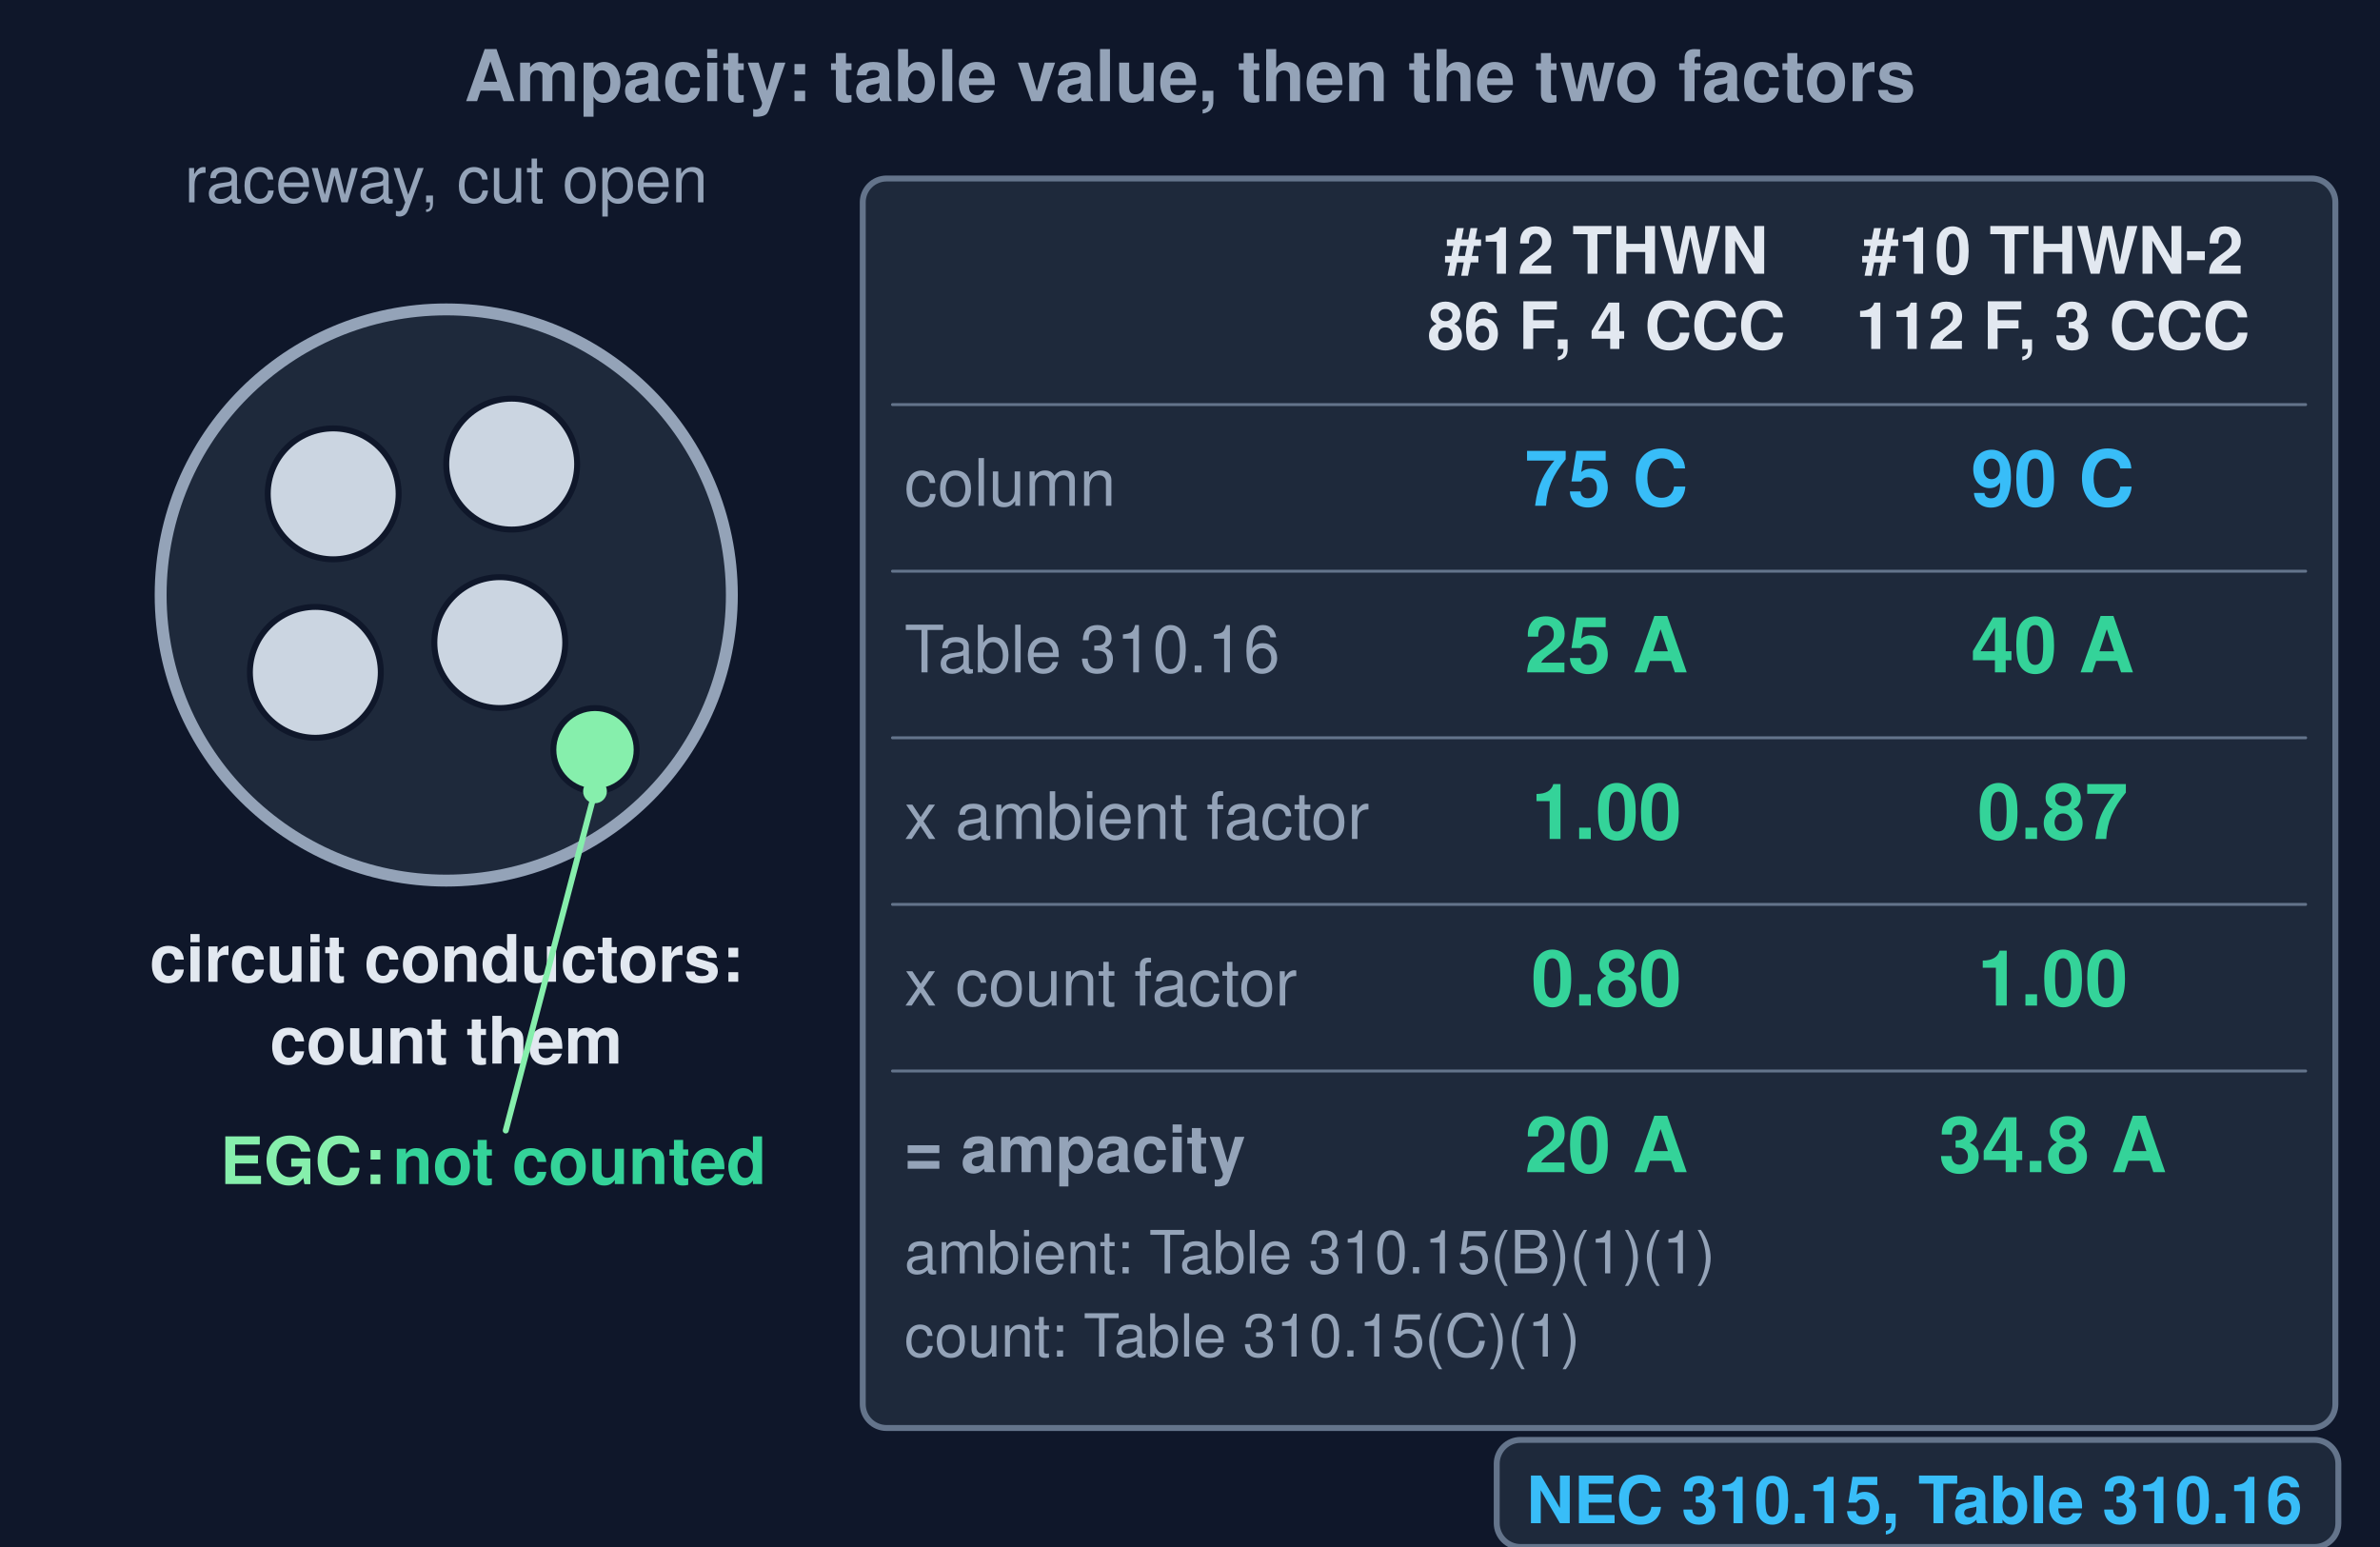
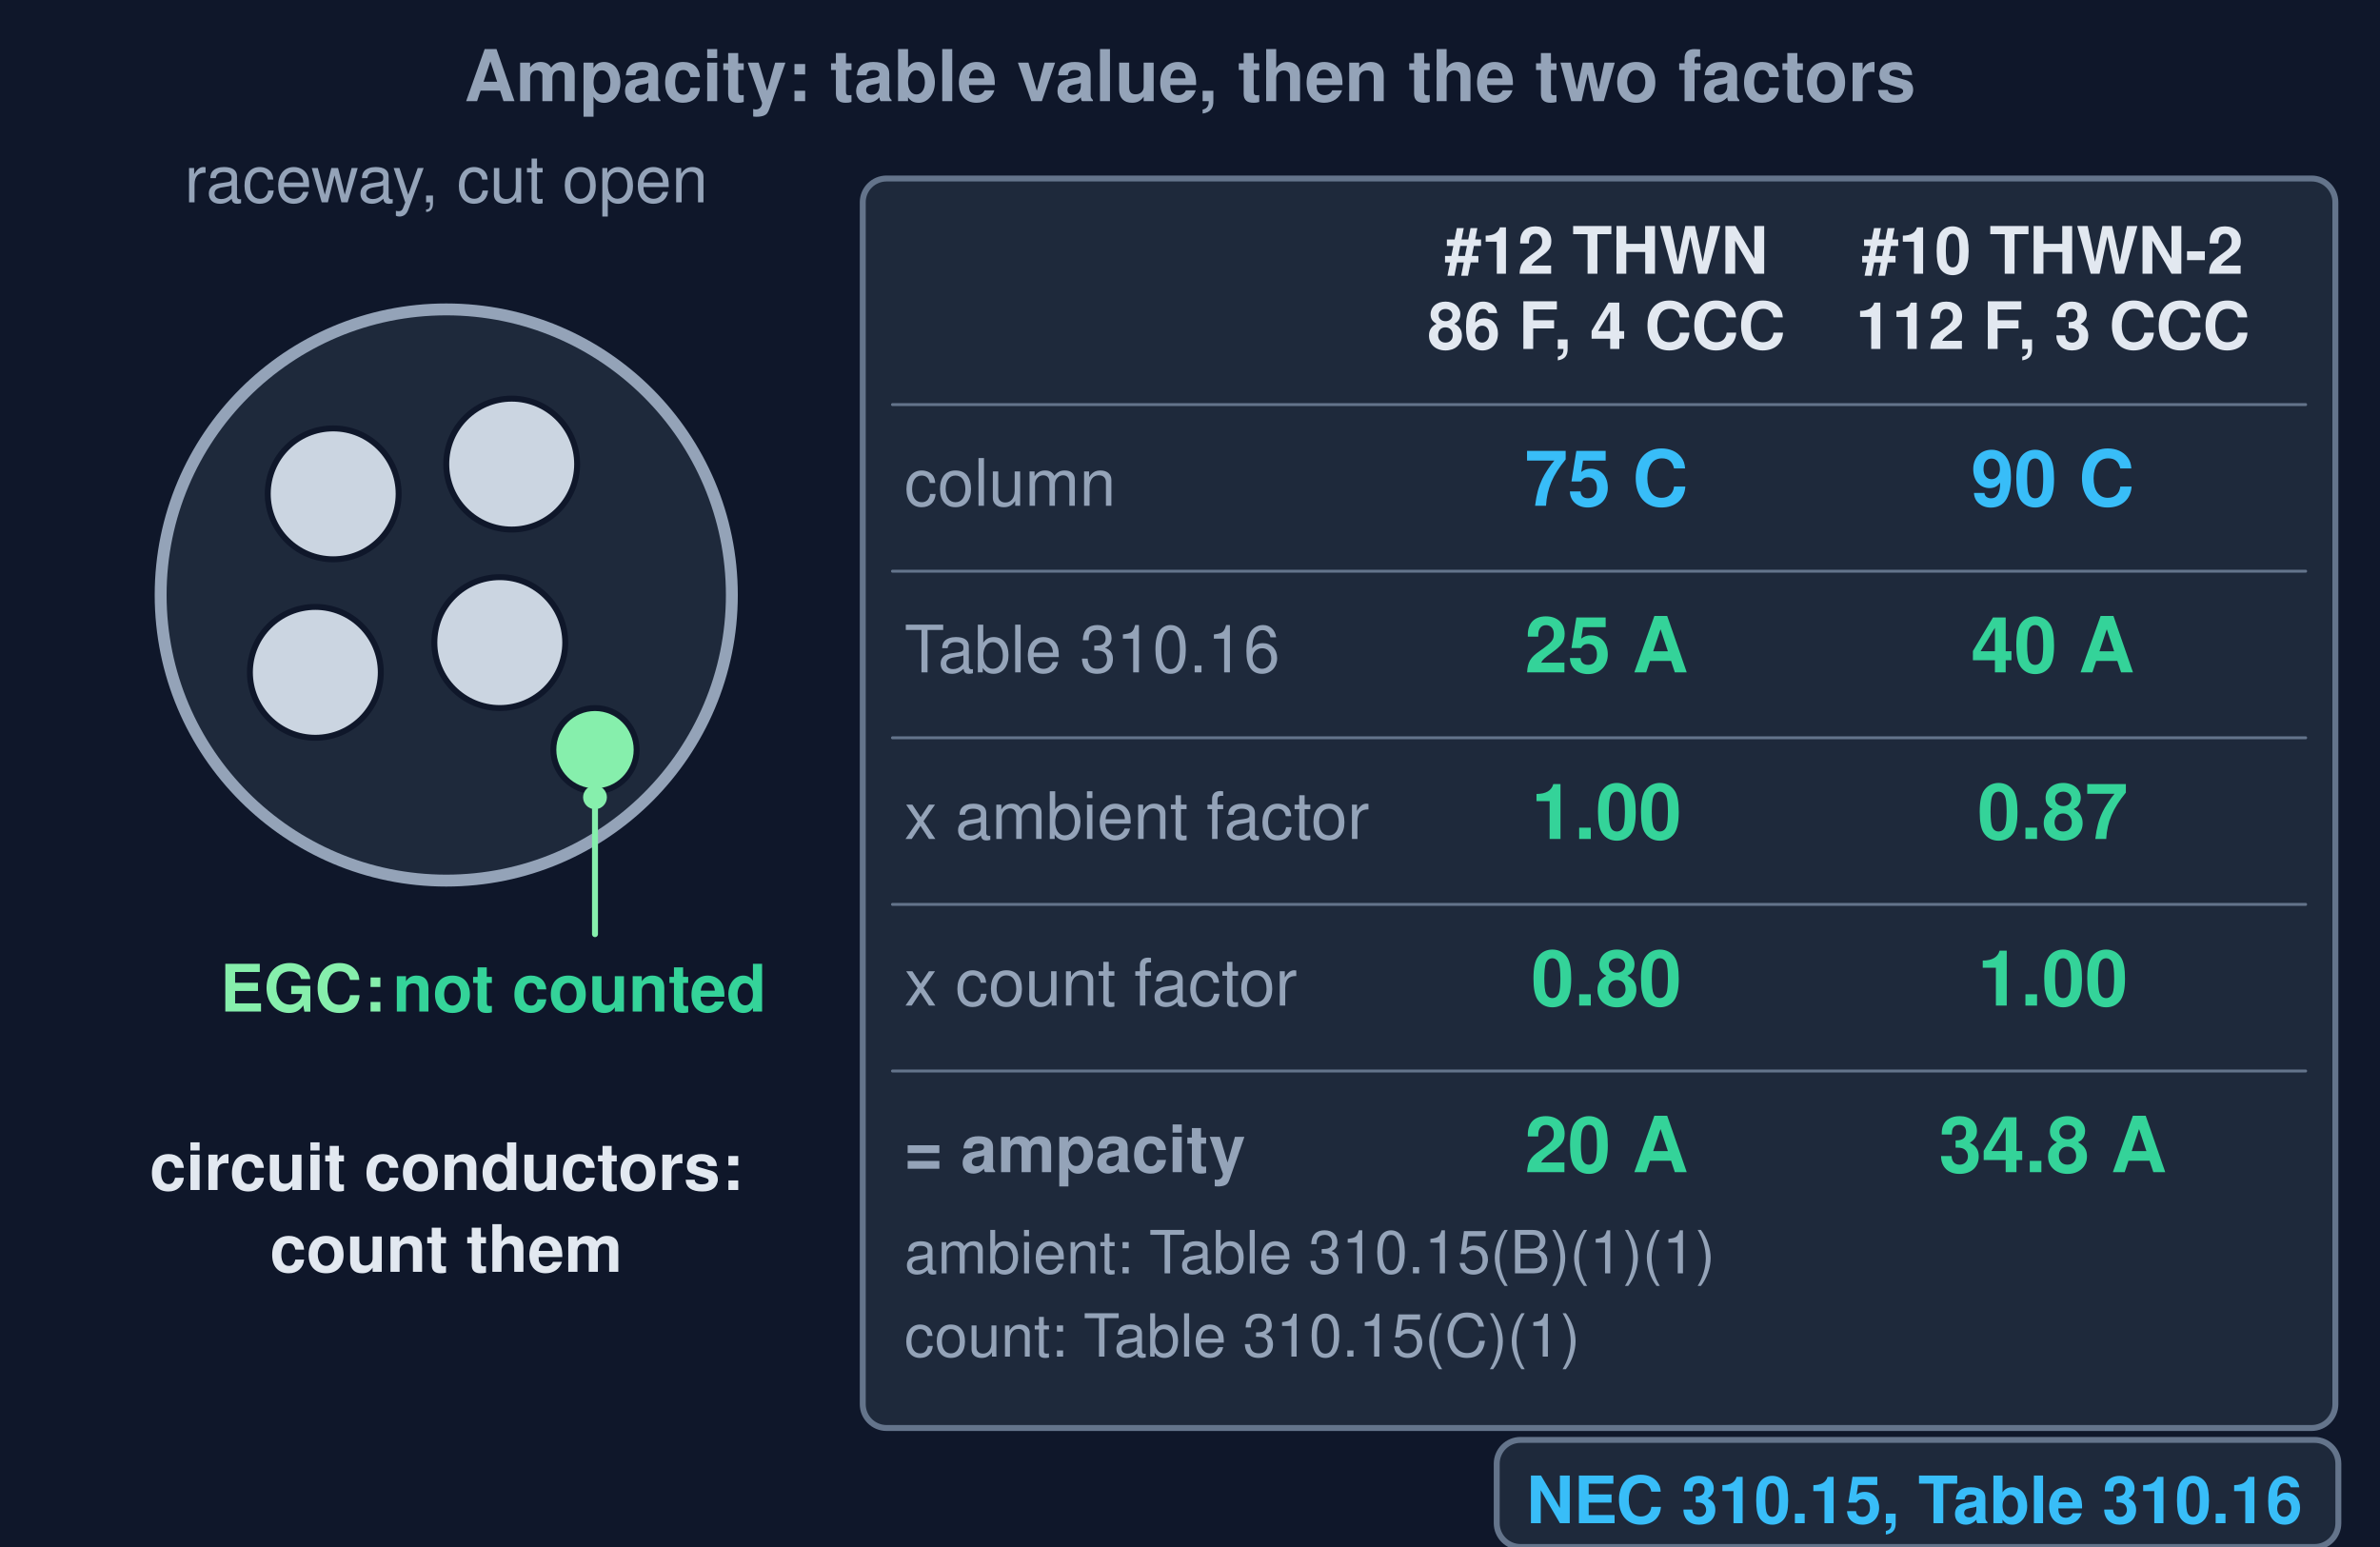
<svg xmlns="http://www.w3.org/2000/svg" width="800" height="520" viewBox="0 0 800 520">
  <rect x="0.0" y="0.0" width="800.0" height="520.0" rx="0" fill="#0f172a" fill-opacity="1.0" stroke="none" stroke-width="2" />
  <text x="400.0" y="34.0" font-family="Helvetica, Arial, sans-serif" font-size="24" font-weight="bold" fill="#94a3b8" text-anchor="middle">Ampacity: table value, then the two factors</text>
  <circle cx="150.0" cy="200.0" r="96" fill="#1e293b" stroke="#94a3b8" stroke-width="4" />
  <circle cx="112.0" cy="166.0" r="22" fill="#cbd5e1" stroke="#0f172a" stroke-width="2" />
  <circle cx="172.0" cy="156.0" r="22" fill="#cbd5e1" stroke="#0f172a" stroke-width="2" />
  <circle cx="106.0" cy="226.0" r="22" fill="#cbd5e1" stroke="#0f172a" stroke-width="2" />
  <circle cx="168.0" cy="216.0" r="22" fill="#cbd5e1" stroke="#0f172a" stroke-width="2" />
  <circle cx="200.0" cy="252.0" r="14" fill="#86efac" stroke="#0f172a" stroke-width="2" />
  <text x="150.0" y="68.0" font-family="Helvetica, Arial, sans-serif" font-size="22" fill="#94a3b8" text-anchor="middle">raceway, cut open</text>
-   <text x="150.0" y="330.0" font-family="Helvetica, Arial, sans-serif" font-size="22" font-weight="bold" fill="#e2e8f0" text-anchor="middle">circuit conductors:</text>
-   <text x="150.0" y="357.5" font-family="Helvetica, Arial, sans-serif" font-size="22" font-weight="bold" fill="#e2e8f0" text-anchor="middle">count them</text>
-   <text x="74.0" y="398.0" font-family="Helvetica, Arial, sans-serif" font-size="22" font-weight="bold" fill="#86efac" text-anchor="start">EGC:</text>
-   <text x="132.0" y="398.0" font-family="Helvetica, Arial, sans-serif" font-size="22" font-weight="bold" fill="#34d399" text-anchor="start">not counted</text>
-   <line x1="170.0" y1="380.0" x2="200.0" y2="266.0" stroke="#86efac" stroke-width="2" stroke-linecap="round" stroke-opacity="1.0" />
-   <circle cx="200.0" cy="266.0" r="4" fill="#86efac" stroke="none" stroke-width="2" />
+   <text x="74.0" y="340.0" font-family="Helvetica, Arial, sans-serif" font-size="22" font-weight="bold" fill="#86efac" text-anchor="start">EGC:</text>
+   <text x="132.0" y="340.0" font-family="Helvetica, Arial, sans-serif" font-size="22" font-weight="bold" fill="#34d399" text-anchor="start">not counted</text>
+   <line x1="200.0" y1="314.0" x2="200.0" y2="268.0" stroke="#86efac" stroke-width="2" stroke-linecap="round" stroke-opacity="1.0" />
+   <circle cx="200.0" cy="268.0" r="4" fill="#86efac" stroke="none" stroke-width="2" />
+   <text x="150.0" y="400.0" font-family="Helvetica, Arial, sans-serif" font-size="22" font-weight="bold" fill="#e2e8f0" text-anchor="middle">circuit conductors:</text>
+   <text x="150.0" y="427.5" font-family="Helvetica, Arial, sans-serif" font-size="22" font-weight="bold" fill="#e2e8f0" text-anchor="middle">count them</text>
  <rect x="290.0" y="60.0" width="495.0" height="420.0" rx="8" fill="#1e293b" fill-opacity="1.0" stroke="#64748b" stroke-width="2" />
  <text x="540.0" y="92.0" font-family="Helvetica, Arial, sans-serif" font-size="22" font-weight="bold" fill="#e2e8f0" text-anchor="middle">#12 THWN</text>
  <text x="540.0" y="117.3" font-family="Helvetica, Arial, sans-serif" font-size="22" font-weight="bold" fill="#e2e8f0" text-anchor="middle">86 F, 4 CCC</text>
  <text x="690.0" y="92.0" font-family="Helvetica, Arial, sans-serif" font-size="22" font-weight="bold" fill="#e2e8f0" text-anchor="middle">#10 THWN-2</text>
  <text x="690.0" y="117.3" font-family="Helvetica, Arial, sans-serif" font-size="22" font-weight="bold" fill="#e2e8f0" text-anchor="middle">112 F, 3 CCC</text>
  <line x1="300.0" y1="136.0" x2="775.0" y2="136.0" stroke="#64748b" stroke-width="1" stroke-linecap="round" stroke-opacity="1.0" />
  <text x="304.0" y="170.0" font-family="Helvetica, Arial, sans-serif" font-size="22" fill="#94a3b8" text-anchor="start">column</text>
  <text x="540.0" y="170.0" font-family="Helvetica, Arial, sans-serif" font-size="26" font-weight="bold" fill="#38bdf8" text-anchor="middle">75 C</text>
  <text x="690.0" y="170.0" font-family="Helvetica, Arial, sans-serif" font-size="26" font-weight="bold" fill="#38bdf8" text-anchor="middle">90 C</text>
  <line x1="300.0" y1="192.0" x2="775.0" y2="192.0" stroke="#64748b" stroke-width="1" stroke-linecap="round" stroke-opacity="1.0" />
  <text x="304.0" y="226.0" font-family="Helvetica, Arial, sans-serif" font-size="22" fill="#94a3b8" text-anchor="start">Table 310.16</text>
  <text x="540.0" y="226.0" font-family="Helvetica, Arial, sans-serif" font-size="26" font-weight="bold" fill="#34d399" text-anchor="middle">25 A</text>
  <text x="690.0" y="226.0" font-family="Helvetica, Arial, sans-serif" font-size="26" font-weight="bold" fill="#34d399" text-anchor="middle">40 A</text>
  <line x1="300.0" y1="248.0" x2="775.0" y2="248.0" stroke="#64748b" stroke-width="1" stroke-linecap="round" stroke-opacity="1.0" />
  <text x="304.0" y="282.0" font-family="Helvetica, Arial, sans-serif" font-size="22" fill="#94a3b8" text-anchor="start">x ambient factor</text>
  <text x="540.0" y="282.0" font-family="Helvetica, Arial, sans-serif" font-size="26" font-weight="bold" fill="#34d399" text-anchor="middle">1.00</text>
  <text x="690.0" y="282.0" font-family="Helvetica, Arial, sans-serif" font-size="26" font-weight="bold" fill="#34d399" text-anchor="middle">0.87</text>
  <line x1="300.0" y1="304.0" x2="775.0" y2="304.0" stroke="#64748b" stroke-width="1" stroke-linecap="round" stroke-opacity="1.0" />
  <text x="304.0" y="338.0" font-family="Helvetica, Arial, sans-serif" font-size="22" fill="#94a3b8" text-anchor="start">x count factor</text>
  <text x="540.0" y="338.0" font-family="Helvetica, Arial, sans-serif" font-size="26" font-weight="bold" fill="#34d399" text-anchor="middle">0.80</text>
  <text x="690.0" y="338.0" font-family="Helvetica, Arial, sans-serif" font-size="26" font-weight="bold" fill="#34d399" text-anchor="middle">1.00</text>
  <line x1="300.0" y1="360.0" x2="775.0" y2="360.0" stroke="#64748b" stroke-width="1" stroke-linecap="round" stroke-opacity="1.0" />
  <text x="304.0" y="394.0" font-family="Helvetica, Arial, sans-serif" font-size="22" font-weight="bold" fill="#94a3b8" text-anchor="start">= ampacity</text>
  <text x="540.0" y="394.0" font-family="Helvetica, Arial, sans-serif" font-size="26" font-weight="bold" fill="#34d399" text-anchor="middle">20 A</text>
  <text x="690.0" y="394.0" font-family="Helvetica, Arial, sans-serif" font-size="26" font-weight="bold" fill="#34d399" text-anchor="middle">34.8 A</text>
  <text x="304.0" y="428.0" font-family="Helvetica, Arial, sans-serif" font-size="20" fill="#94a3b8" text-anchor="start">ambient: Table 310.15(B)(1)(1)</text>
  <text x="304.0" y="456.0" font-family="Helvetica, Arial, sans-serif" font-size="20" fill="#94a3b8" text-anchor="start">count: Table 310.15(C)(1)</text>
  <rect x="503.1" y="484.0" width="282.9" height="36.0" rx="8" fill="#1e293b" fill-opacity="1.0" stroke="#64748b" stroke-width="2" />
  <text x="513.1" y="512.0" font-family="Helvetica, Arial, sans-serif" font-size="22" font-weight="bold" fill="#38bdf8" text-anchor="start">NEC 310.15, Table 310.16</text>
</svg>
